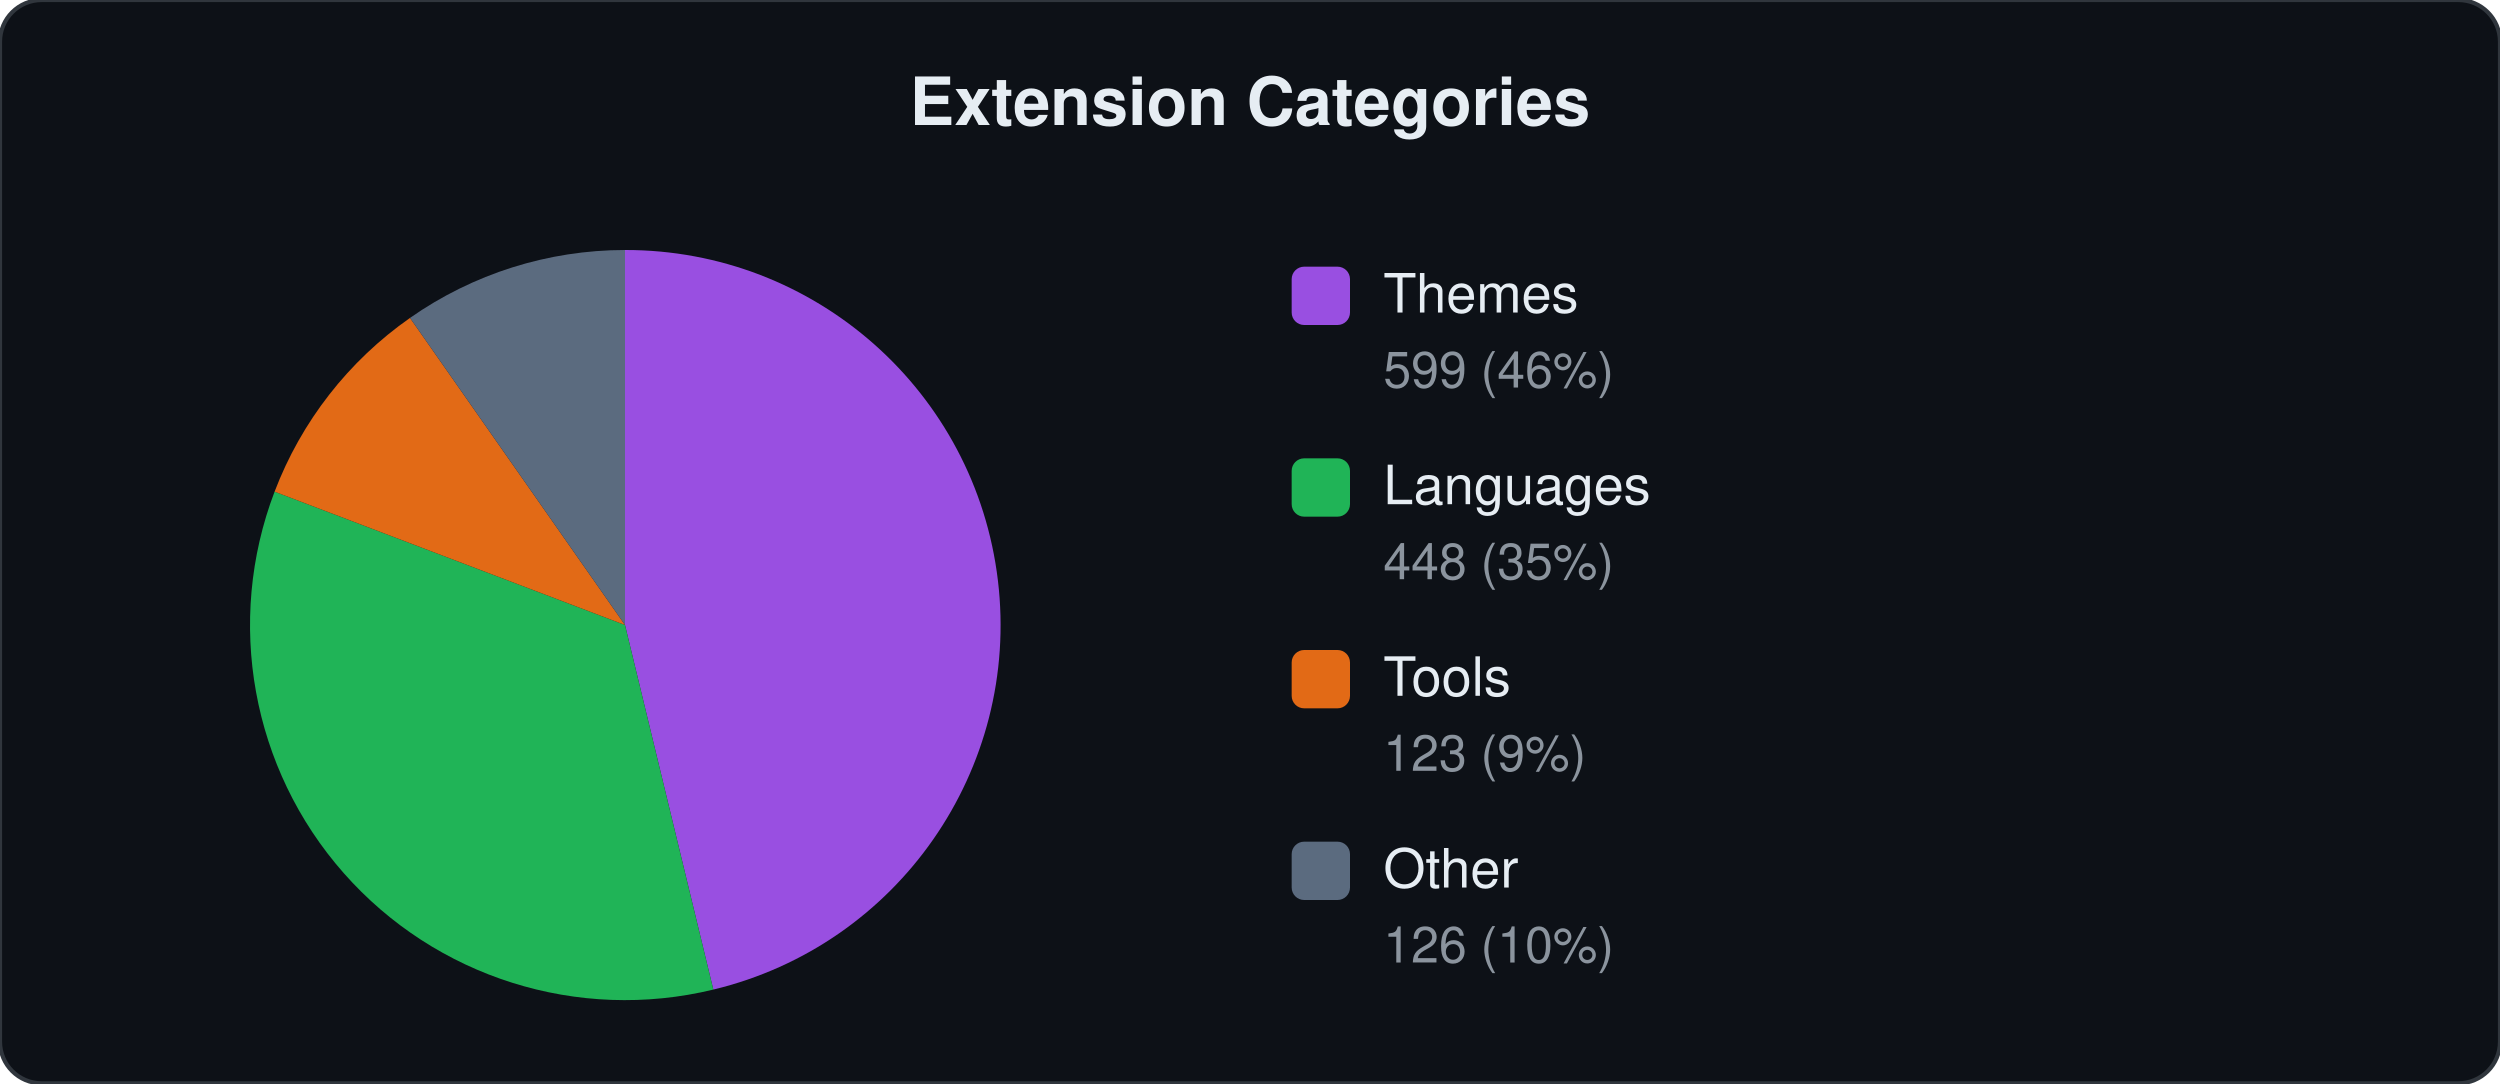
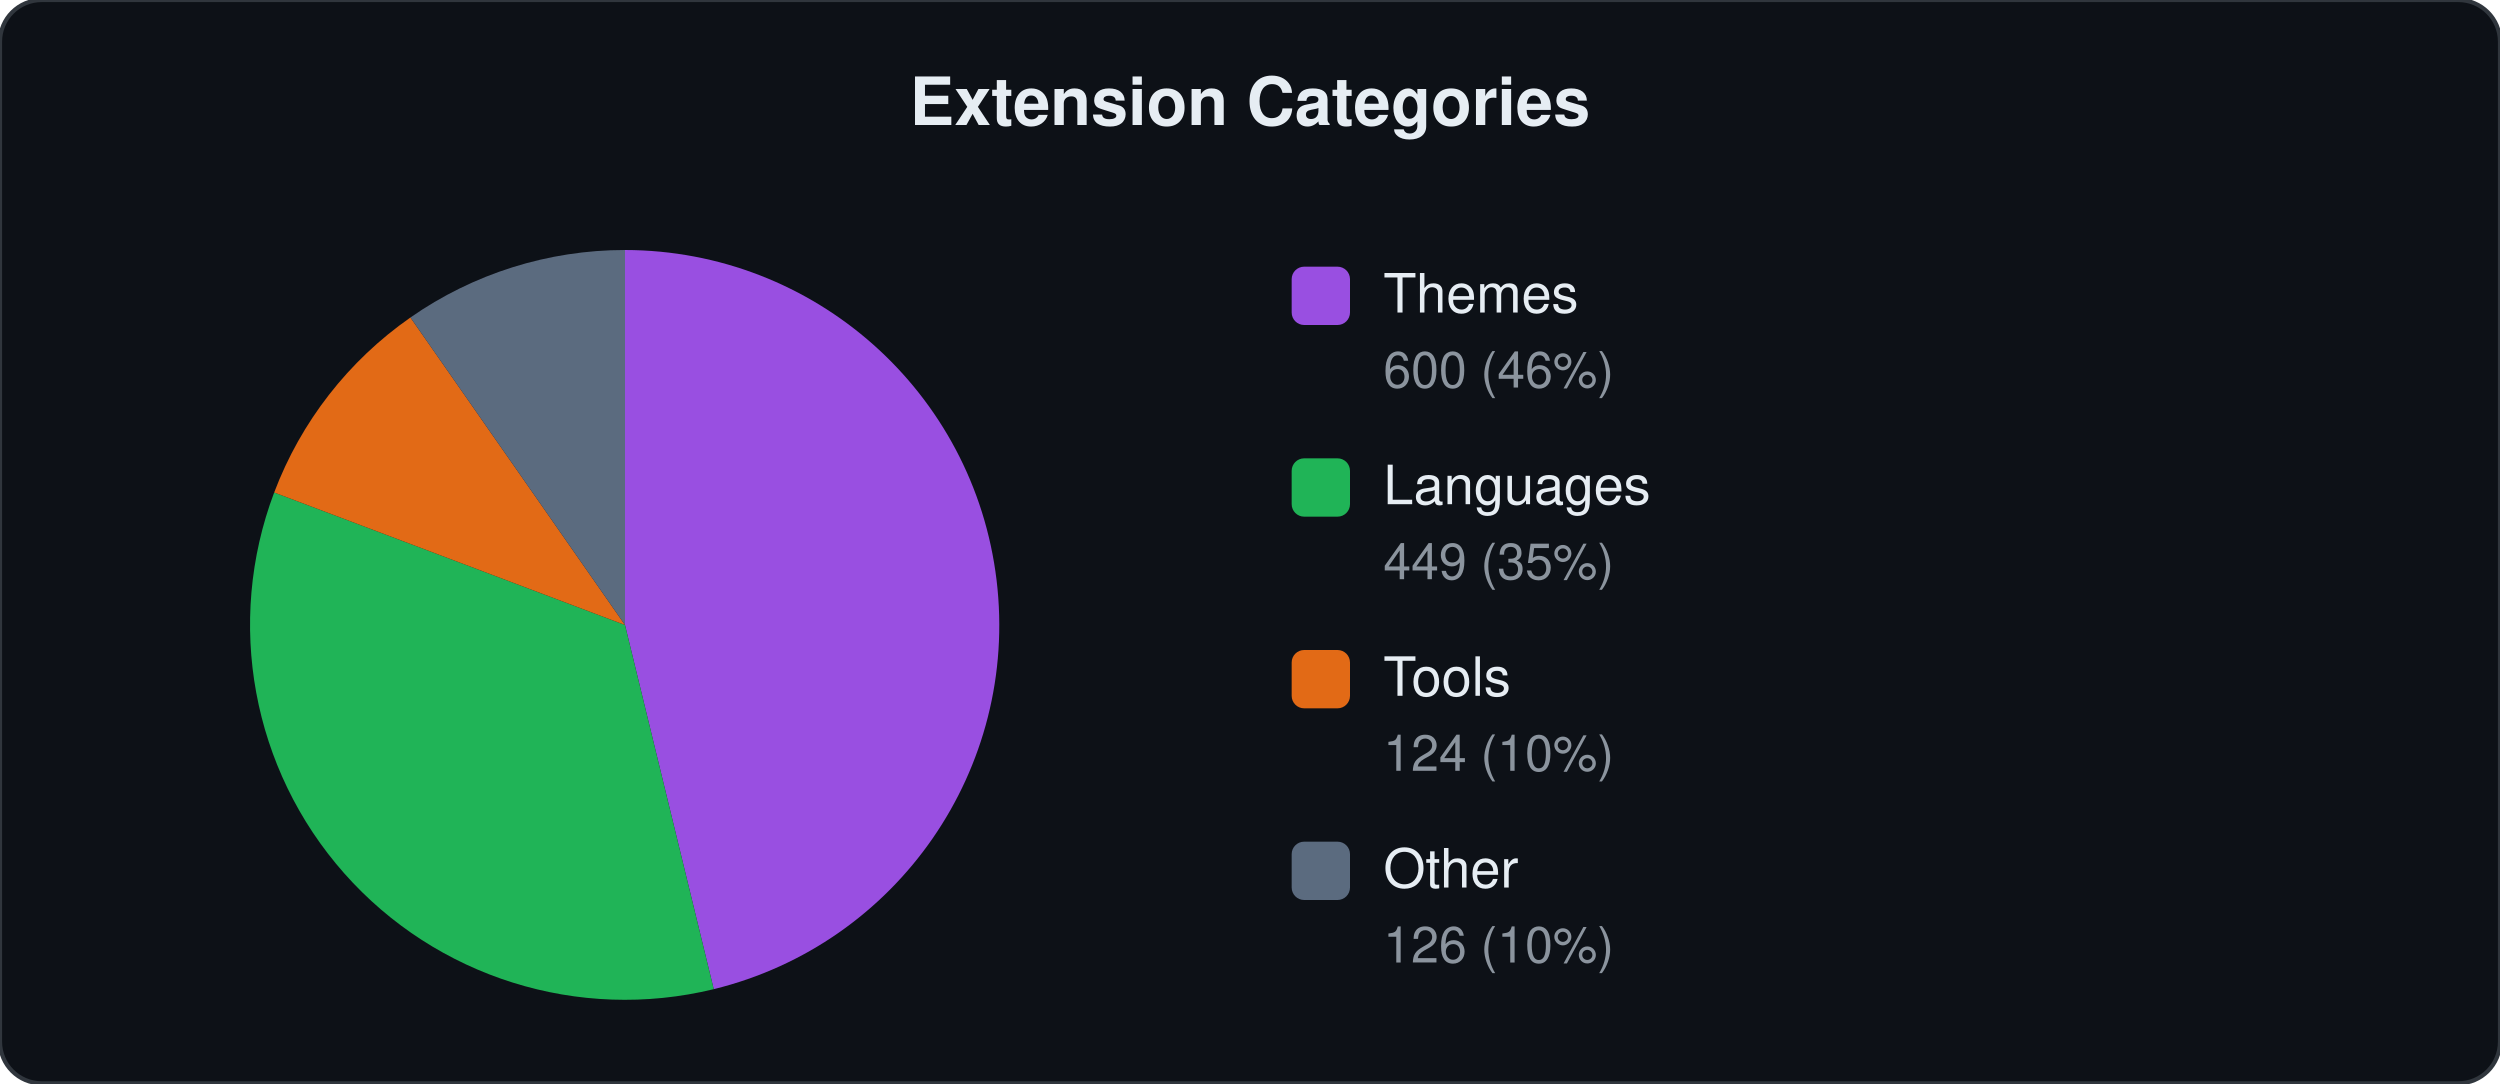
<svg xmlns="http://www.w3.org/2000/svg" viewBox="0 0 600 260" width="600" height="260">
  <style>text{font-family:-apple-system,BlinkMacSystemFont,"Segoe UI",Helvetica,Arial,sans-serif;fill:#e6edf3}.label{font-size:13px}.count{font-size:12px;fill:#8b949e}.title{font-size:16px;font-weight:600}</style>
  <rect width="600" height="260" rx="10" fill="#0d1117" stroke="#30363d" stroke-width="1" />
  <text x="300" y="30" text-anchor="middle" class="title">Extension Categories</text>
-   <path d="M150.0,150.0 L150.0,60.0 A90,90 0 0,1 171.2,237.5 Z" fill="#a855f7" opacity="0.9" />
-   <path d="M150.0,150.0 L171.2,237.5 A90,90 0 0,1 65.9,118.0 Z" fill="#22c55e" opacity="0.9" />
-   <path d="M150.0,150.0 L65.9,118.0 A90,90 0 0,1 98.4,76.3 Z" fill="#f97316" opacity="0.9" />
-   <path d="M150.0,150.0 L98.4,76.3 A90,90 0 0,1 150.0,60.0 Z" fill="#64748b" opacity="0.9" />
+   <path d="M150.0,150.0 L150.0,60.0 A90,90 0 0,1 171.3,237.4 Z" fill="#a855f7" opacity="0.9" />
+   <path d="M150.0,150.0 L171.3,237.4 A90,90 0 0,1 65.8,118.2 Z" fill="#22c55e" opacity="0.9" />
+   <path d="M150.0,150.0 L65.8,118.2 A90,90 0 0,1 98.5,76.2 Z" fill="#f97316" opacity="0.9" />
+   <path d="M150.0,150.0 L98.5,76.2 A90,90 0 0,1 150.0,60.0 Z" fill="#64748b" opacity="0.9" />
  <rect x="310" y="64" width="14" height="14" rx="3" fill="#a855f7" opacity="0.9" />
  <text x="332" y="75" class="label">Themes</text>
-   <text x="332" y="93" class="count">599 (46%)</text>
+   <text x="332" y="93" class="count">600 (46%)</text>
  <rect x="310" y="110" width="14" height="14" rx="3" fill="#22c55e" opacity="0.9" />
  <text x="332" y="121" class="label">Languages</text>
-   <text x="332" y="139" class="count">448 (35%)</text>
+   <text x="332" y="139" class="count">449 (35%)</text>
  <rect x="310" y="156" width="14" height="14" rx="3" fill="#f97316" opacity="0.9" />
  <text x="332" y="167" class="label">Tools</text>
-   <text x="332" y="185" class="count">123 (9%)</text>
+   <text x="332" y="185" class="count">124 (10%)</text>
  <rect x="310" y="202" width="14" height="14" rx="3" fill="#64748b" opacity="0.9" />
  <text x="332" y="213" class="label">Other</text>
  <text x="332" y="231" class="count">126 (10%)</text>
</svg>
